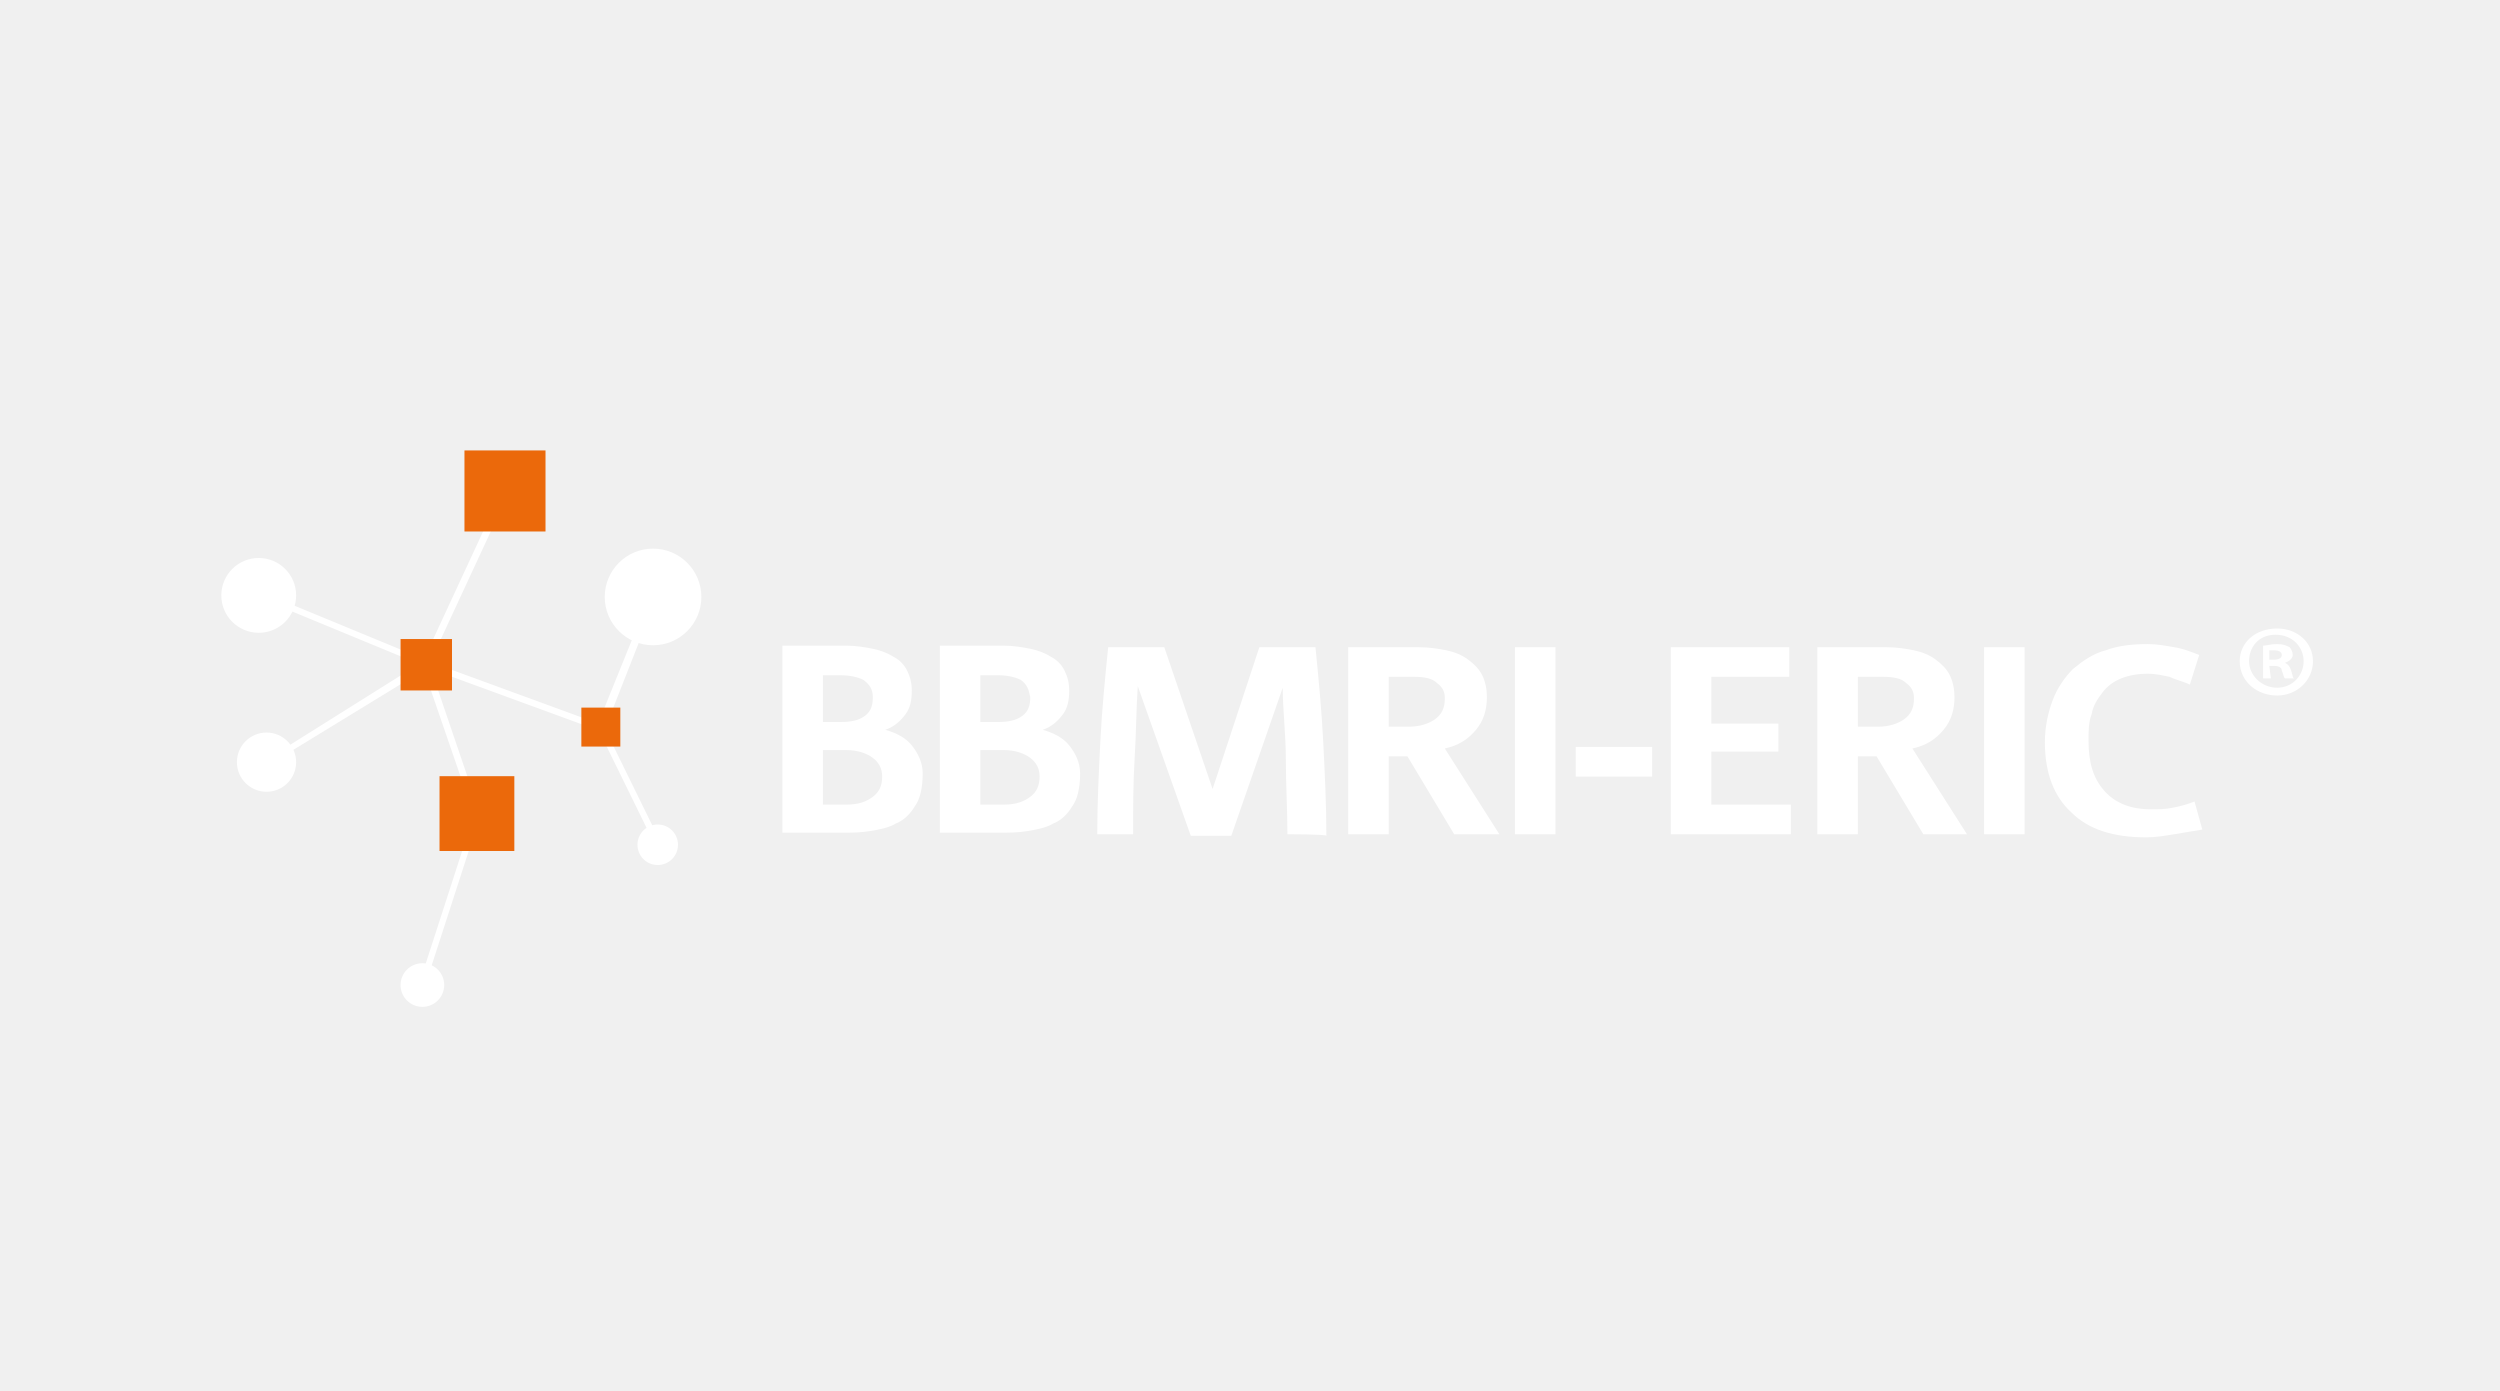
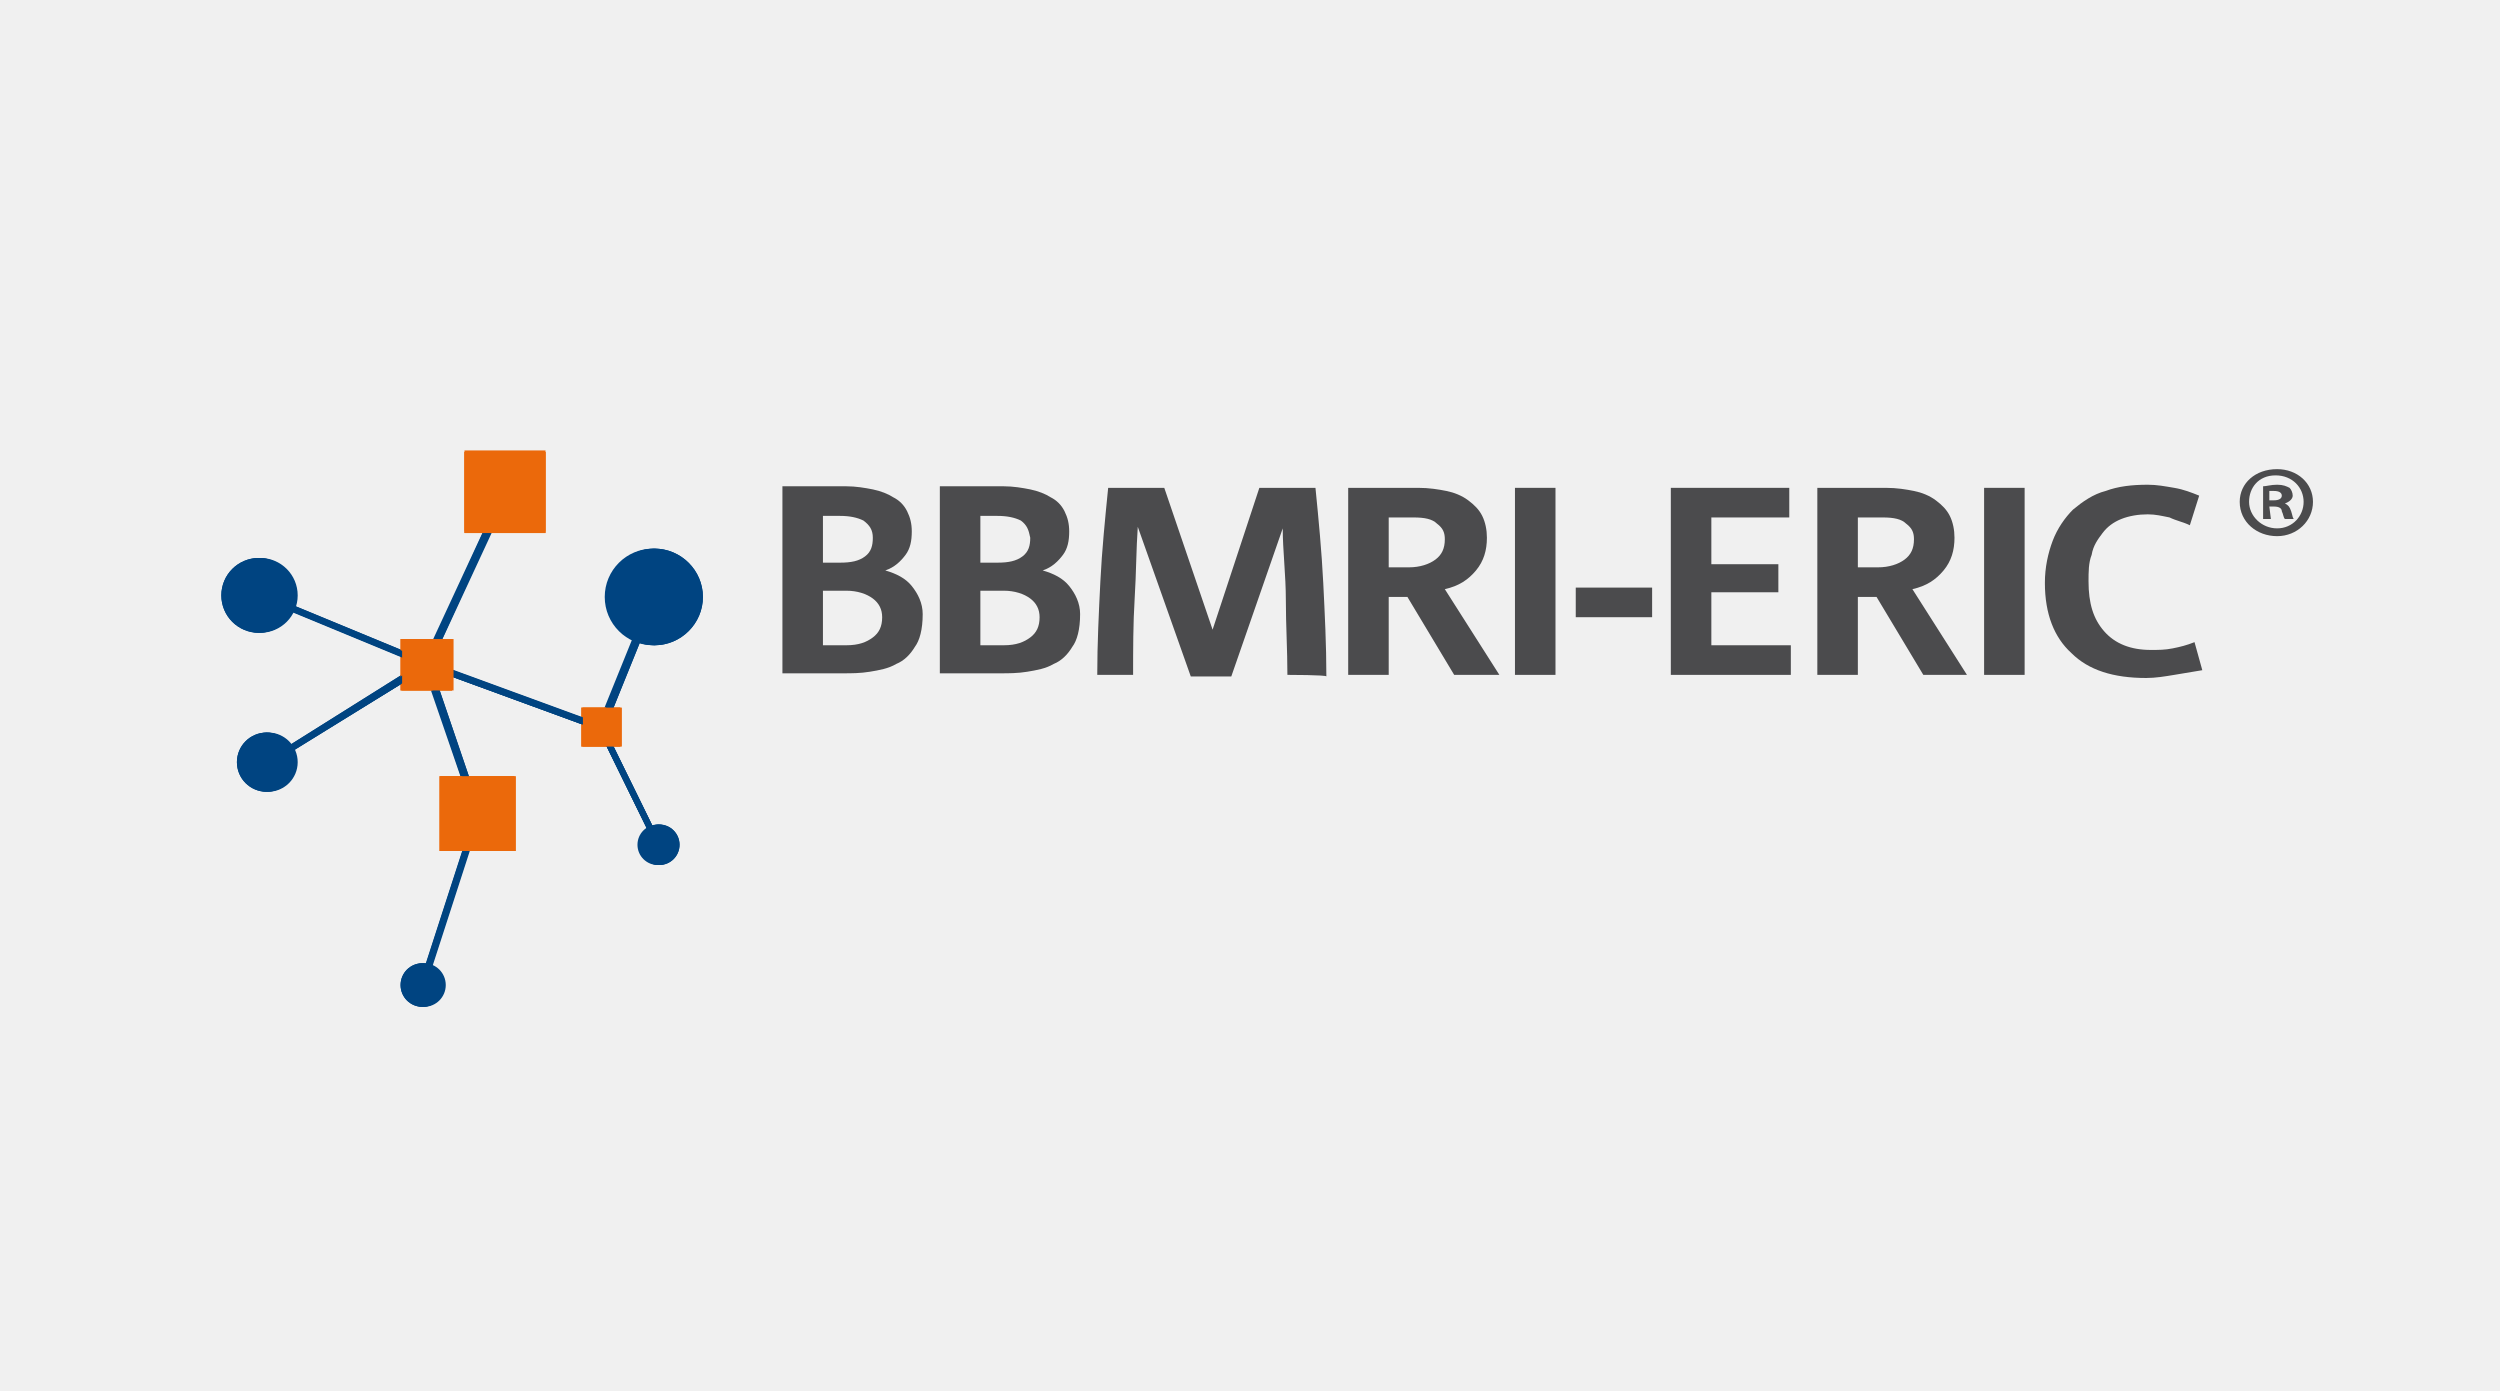
<svg xmlns="http://www.w3.org/2000/svg" version="1.1" id="Ebene_1" x="0px" y="0px" viewBox="0 0 160.4 89.2" style="enable-background:new 0 0 160.4 89.2;" xml:space="preserve">
-   <defs id="defs175">
- 		
- 		
- 		
- 		
- 		
- 	
- 	
- 	
- 
- 	
- 	
- 	
- 	
- 	
- 
- 	
- 	
- 	
- 	
- 	
- 
- 	
- 	
- 
- 	
- 	
- 	
- 	
- 	
- 
- 		
- 		
- 		
- 		
- 		
- 	
- 		
- 		
- 		
- 		
- 	
- 		
- 			
- 	
- 		
- 	
- 		
- 			
- 	
- 		
- 	
- 		
- 			
- 	
- 	
- 	
- 
- 		
- 		
- 		
- 		
- 		
- 	
- 		
- 		
- 		
- 		
- 	
- 		
- 	</defs>
-   <style type="text/css" id="style2">
+   <style type="text/css">
	.st0{fill:#004481;}
	.st1{fill:#EB690B;}
	.st2{fill:#4B4B4D;}
</style>
-   <g id="g6" style="fill:#ffffff;fill-opacity:1">
-     <rect x="23.1" y="57.5" transform="matrix(0.308,-0.9514,0.9514,0.308,-34.9265,67.3876)" class="st0" width="11.5" height="0.4" id="rect4" style="fill:#ffffff;fill-opacity:1" />
+   <g>
+     <g>
+       <rect x="23.1" y="57.5" transform="matrix(0.308 -0.9514 0.9514 0.308 -34.9265 67.3876)" class="st0" width="11.5" height="0.4" />
+     </g>
+     <g>
+       <polygon class="st0" points="30.8,52.2 27.5,42.5 27.3,42.8 38.5,46.9 38.7,47 38.8,46.8 42.1,38.4 41.7,38.2 38.3,46.6     38.6,46.5 27.4,42.4 27,42.2 27.1,42.7 30.4,52.3   " />
+     </g>
+     <g>
+       <rect x="40.2" y="46.2" transform="matrix(0.8978 -0.4403 0.4403 0.8978 -18.0861 22.9421)" class="st0" width="0.4" height="8.4" />
+     </g>
+     <g>
+       <polygon class="st0" points="17.2,49.1 27.5,42.8 27.5,42.7 27.5,42.7 32.6,31.7 32.2,31.5 27.1,42.5 27.2,42.4 17,48.8   " />
+     </g>
+     <g>
+       <rect x="21.8" y="34.6" transform="matrix(0.3818 -0.9243 0.9243 0.3818 -23.7387 45.2739)" class="st0" width="0.4" height="11.6" />
+     </g>
  </g>
-   <polygon class="st0" points="38.7,47 38.8,46.8 42.1,38.4 41.7,38.2 38.3,46.6 38.6,46.5 27.4,42.4 27,42.2 27.1,42.7 30.4,52.3 30.8,52.2 27.5,42.5 27.3,42.8 38.5,46.9 " id="polygon8" style="fill:#ffffff;fill-opacity:1" />
-   <g id="g14" style="fill:#ffffff;fill-opacity:1">
-     <rect x="40.2" y="46.2" transform="matrix(0.8978,-0.4403,0.4403,0.8978,-18.0861,22.9421)" class="st0" width="0.4" height="8.4" id="rect12" style="fill:#ffffff;fill-opacity:1" />
+   <g>
+     <g>
+       <circle class="st0" cx="27.1" cy="63.2" r="1.4" />
+       <circle class="st0" cx="41.9" cy="38.3" r="3.1" />
+       <circle class="st0" cx="42.2" cy="54.2" r="1.3" />
+       <circle class="st0" cx="17.1" cy="48.9" r="1.9" />
+       <circle class="st0" cx="16.6" cy="38.2" r="2.4" />
+     </g>
+     <g>
+       <rect x="29.8" y="28.9" class="st1" width="5.2" height="5.2" />
+       <rect x="37.3" y="45.4" class="st1" width="2.5" height="2.5" />
+       <rect x="28.2" y="49.8" class="st1" width="4.8" height="4.8" />
+       <rect x="25.7" y="41" class="st1" width="3.3" height="3.3" />
+     </g>
  </g>
-   <g id="g18" style="fill:#ffffff;fill-opacity:1">
-     <polygon class="st0" points="27.5,42.7 27.5,42.7 32.6,31.7 32.2,31.5 27.1,42.5 27.2,42.4 17,48.8 17.2,49.1 27.5,42.8 " id="polygon16" style="fill:#ffffff;fill-opacity:1" />
+   <g>
+     <g>
+       <rect x="23.1" y="57.5" transform="matrix(0.308 -0.9514 0.9514 0.308 -34.9119 67.4076)" class="st0" width="11.5" height="0.4" />
+     </g>
+     <g>
+       <polygon class="st0" points="30.9,52.2 27.6,42.5 27.3,42.8 38.5,46.9 38.7,47 38.8,46.8 42.2,38.4 41.8,38.2 38.4,46.6     38.6,46.5 27.4,42.4 27,42.2 27.2,42.7 30.4,52.3   " />
+     </g>
+     <g>
+       <rect x="40.2" y="46.3" transform="matrix(0.8979 -0.4403 0.4403 0.8979 -18.0852 22.9483)" class="st0" width="0.4" height="8.4" />
+     </g>
+     <g>
+       <polygon class="st0" points="17.3,49.1 27.5,42.8 27.5,42.7 27.6,42.7 32.6,31.7 32.2,31.5 27.2,42.5 27.2,42.4 17,48.8   " />
+     </g>
+     <g>
+       <rect x="21.8" y="34.6" transform="matrix(0.3819 -0.9242 0.9242 0.3819 -23.7267 45.2834)" class="st0" width="0.4" height="11.6" />
+     </g>
  </g>
-   <g id="g22" style="fill:#ffffff;fill-opacity:1">
-     <rect x="21.8" y="34.6" transform="matrix(0.3818,-0.9243,0.9243,0.3818,-23.7387,45.2739)" class="st0" width="0.4" height="11.6" id="rect20" style="fill:#ffffff;fill-opacity:1" />
+   <g>
+     <g>
+       <circle class="st0" cx="27.1" cy="63.2" r="1.4" />
+       <path class="st0" d="M38.9,38.3c0,1.7,1.4,3.1,3.1,3.1s3.1-1.4,3.1-3.1c0-1.7-1.4-3.1-3.1-3.1S38.9,36.6,38.9,38.3z" />
+       <circle class="st0" cx="42.3" cy="54.2" r="1.3" />
+       <circle class="st0" cx="17.1" cy="48.9" r="1.9" />
+       <circle class="st0" cx="16.6" cy="38.2" r="2.4" />
+     </g>
+     <g>
+       <rect x="29.8" y="29" class="st1" width="5.2" height="5.2" />
+       <rect x="37.3" y="45.4" class="st1" width="2.5" height="2.5" />
+       <rect x="28.2" y="49.8" class="st1" width="4.8" height="4.8" />
+       <rect x="25.7" y="41" class="st1" width="3.3" height="3.3" />
+     </g>
  </g>
-   <circle class="st0" cx="27.1" cy="63.2" r="1.4" id="circle26" style="fill:#ffffff;fill-opacity:1" />
-   <circle class="st0" cx="41.9" cy="38.3" r="3.1" id="circle28" style="fill:#ffffff;fill-opacity:1" />
-   <circle class="st0" cx="42.2" cy="54.2" r="1.3" id="circle30" style="fill:#ffffff;fill-opacity:1" />
-   <circle class="st0" cx="17.1" cy="48.9" r="1.9" id="circle32" style="fill:#ffffff;fill-opacity:1" />
-   <circle class="st0" cx="16.6" cy="38.2" r="2.4" id="circle34" style="fill:#ffffff;fill-opacity:1" />
-   <rect x="29.8" y="28.9" class="st1" width="5.2" height="5.2" id="rect38" />
-   <rect x="37.3" y="45.4" class="st1" width="2.5" height="2.5" id="rect40" />
-   <rect x="28.2" y="49.8" class="st1" width="4.8" height="4.8" id="rect42" />
-   <rect x="25.7" y="41" class="st1" width="3.3" height="3.3" id="rect44" />
-   <g id="g170" transform="translate(0,10.22447)" style="fill:#ffffff;fill-opacity:1">
-     <g id="g164" style="fill:#ffffff;fill-opacity:1">
-       <g id="g162" style="fill:#ffffff;fill-opacity:1">
-         <path class="st2" d="m 58.7,41.5 c -0.3,0.5 -0.7,0.9 -1.2,1.1 -0.5,0.3 -1.1,0.4 -1.7,0.5 -0.6,0.1 -1.2,0.1 -1.7,0.1 h -3.9 v -12 h 4.1 c 0.6,0 1.2,0.1 1.7,0.2 0.5,0.1 1,0.3 1.3,0.5 0.4,0.2 0.7,0.5 0.9,0.9 0.2,0.4 0.3,0.8 0.3,1.3 0,0.6 -0.1,1.1 -0.4,1.5 -0.3,0.4 -0.7,0.8 -1.3,1 0.7,0.2 1.3,0.5 1.7,1 0.4,0.5 0.7,1.1 0.7,1.8 0,1 -0.2,1.7 -0.5,2.1 z M 55.4,33.4 C 55,33.2 54.5,33.1 53.9,33.1 h -1.1 v 3 h 1.1 c 0.7,0 1.2,-0.1 1.6,-0.4 C 55.9,35.4 56,35 56,34.5 56,34 55.8,33.7 55.4,33.4 Z m 0.6,5 c -0.4,-0.3 -1,-0.5 -1.7,-0.5 h -1.5 v 3.5 h 1.5 c 0.8,0 1.3,-0.2 1.7,-0.5 0.4,-0.3 0.6,-0.7 0.6,-1.3 0,-0.5 -0.2,-0.9 -0.6,-1.2 z" id="path142" style="fill:#ffffff;fill-opacity:1" />
-         <path class="st2" d="m 68.8,41.5 c -0.3,0.5 -0.7,0.9 -1.2,1.1 -0.5,0.3 -1.1,0.4 -1.7,0.5 -0.6,0.1 -1.2,0.1 -1.7,0.1 h -3.9 v -12 h 4.1 c 0.6,0 1.2,0.1 1.7,0.2 0.5,0.1 1,0.3 1.3,0.5 0.4,0.2 0.7,0.5 0.9,0.9 0.2,0.4 0.3,0.8 0.3,1.3 0,0.6 -0.1,1.1 -0.4,1.5 -0.3,0.4 -0.7,0.8 -1.3,1 0.7,0.2 1.3,0.5 1.7,1 0.4,0.5 0.7,1.1 0.7,1.8 0,1 -0.2,1.7 -0.5,2.1 z M 65.5,33.4 C 65.1,33.2 64.6,33.1 64,33.1 h -1.1 v 3 H 64 c 0.7,0 1.2,-0.1 1.6,-0.4 C 66,35.4 66.1,35 66.1,34.5 66,34 65.9,33.7 65.5,33.4 Z m 0.6,5 c -0.4,-0.3 -1,-0.5 -1.7,-0.5 h -1.5 v 3.5 h 1.5 c 0.8,0 1.3,-0.2 1.7,-0.5 0.4,-0.3 0.6,-0.7 0.6,-1.3 0,-0.5 -0.2,-0.9 -0.6,-1.2 z" id="path144" style="fill:#ffffff;fill-opacity:1" />
-         <path class="st2" d="m 82.6,43.3 c 0,-1.6 -0.1,-3.2 -0.1,-4.8 0,-1.6 -0.2,-3.2 -0.2,-4.6 v 0 L 79,43.4 H 76.4 L 73,33.8 v 0 c -0.1,1.4 -0.1,3 -0.2,4.6 -0.1,1.6 -0.1,3.3 -0.1,4.9 h -2.3 c 0,-2 0.1,-4 0.2,-6 0.1,-2 0.3,-4 0.5,-6 h 3.6 l 3.1,9.1 v 0 l 3,-9.1 h 3.6 c 0.2,2 0.4,4.1 0.5,6.1 0.1,2 0.2,4 0.2,6 0,-0.1 -2.5,-0.1 -2.5,-0.1 z" id="path146" style="fill:#ffffff;fill-opacity:1" />
-         <path class="st2" d="m 93.3,43.3 -3,-5 h -1.2 v 5 h -2.6 v -12 H 91 c 0.7,0 1.3,0.1 1.8,0.2 0.5,0.1 1,0.3 1.4,0.6 0.4,0.3 0.7,0.6 0.9,1 0.2,0.4 0.3,0.9 0.3,1.4 0,0.8 -0.2,1.5 -0.7,2.1 -0.5,0.6 -1.1,1 -2,1.2 l 3.5,5.5 z m -1.1,-9.7 c -0.3,-0.3 -0.8,-0.4 -1.5,-0.4 h -1.6 v 3.2 h 1.3 c 0.7,0 1.3,-0.2 1.7,-0.5 0.4,-0.3 0.6,-0.7 0.6,-1.3 0,-0.4 -0.1,-0.7 -0.5,-1 z" id="path148" style="fill:#ffffff;fill-opacity:1" />
-         <path class="st2" d="m 97.2,43.3 v -12 h 2.6 v 12 z" id="path150" style="fill:#ffffff;fill-opacity:1" />
-         <path class="st2" d="m 101.1,39.6 v -1.9 h 4.9 v 1.9 z" id="path152" style="fill:#ffffff;fill-opacity:1" />
-         <path class="st2" d="m 107.2,43.3 v -12 h 7.6 v 1.9 h -5 v 3 h 4.3 V 38 h -4.3 v 3.4 h 5.1 v 1.9 z" id="path154" style="fill:#ffffff;fill-opacity:1" />
-         <path class="st2" d="m 123.4,43.3 -3,-5 h -1.2 v 5 h -2.6 v -12 h 4.4 c 0.7,0 1.3,0.1 1.8,0.2 0.5,0.1 1,0.3 1.4,0.6 0.4,0.3 0.7,0.6 0.9,1 0.2,0.4 0.3,0.9 0.3,1.4 0,0.8 -0.2,1.5 -0.7,2.1 -0.5,0.6 -1.1,1 -2,1.2 l 3.5,5.5 z m -1.1,-9.7 c -0.3,-0.3 -0.8,-0.4 -1.5,-0.4 h -1.6 v 3.2 h 1.3 c 0.7,0 1.3,-0.2 1.7,-0.5 0.4,-0.3 0.6,-0.7 0.6,-1.3 0,-0.4 -0.1,-0.7 -0.5,-1 z" id="path156" style="fill:#ffffff;fill-opacity:1" />
-         <path class="st2" d="m 127.3,43.3 v -12 h 2.6 v 12 z" id="path158" style="fill:#ffffff;fill-opacity:1" />
-         <path class="st2" d="m 139.5,43.3 c -0.6,0.1 -1.2,0.2 -1.8,0.2 -2.1,0 -3.7,-0.5 -4.8,-1.6 -1.1,-1 -1.7,-2.5 -1.7,-4.5 0,-1 0.2,-1.9 0.5,-2.7 0.3,-0.8 0.8,-1.5 1.3,-2 0.6,-0.5 1.3,-1 2.1,-1.2 0.8,-0.3 1.7,-0.4 2.7,-0.4 0.6,0 1.1,0.1 1.7,0.2 0.6,0.1 1.1,0.3 1.6,0.5 l -0.6,1.9 c -0.4,-0.2 -0.9,-0.3 -1.3,-0.5 -0.5,-0.1 -0.9,-0.2 -1.4,-0.2 -0.6,0 -1.2,0.1 -1.7,0.3 -0.5,0.2 -0.9,0.5 -1.2,0.9 -0.3,0.4 -0.6,0.8 -0.7,1.4 -0.2,0.5 -0.2,1.1 -0.2,1.7 0,1.4 0.3,2.4 1,3.2 0.7,0.8 1.7,1.2 3,1.2 0.5,0 0.9,0 1.4,-0.1 0.5,-0.1 0.9,-0.2 1.4,-0.4 l 0.5,1.8 c -0.6,0.1 -1.2,0.2 -1.8,0.3 z" id="path160" style="fill:#ffffff;fill-opacity:1" />
+   <g>
+     <g>
+       <rect x="23.2" y="57.5" transform="matrix(0.308 -0.9514 0.9514 0.308 -34.8785 67.4519)" class="st0" width="11.5" height="0.4" />
+     </g>
+     <g>
+       <polygon class="st0" points="30.9,52.2 27.6,42.5 27.3,42.8 38.5,46.9 38.7,47 38.8,46.8 42.2,38.4 41.8,38.2 38.4,46.6     38.7,46.5 27.5,42.4 27,42.2 27.2,42.7 30.5,52.3   " />
+     </g>
+     <g>
+       <rect x="40.2" y="46.3" transform="matrix(0.8979 -0.4403 0.4403 0.8979 -18.0804 22.969)" class="st0" width="0.4" height="8.4" />
+     </g>
+     <g>
+       <polygon class="st0" points="17.3,49.1 27.5,42.8 27.6,42.7 27.6,42.7 32.7,31.7 32.3,31.5 27.2,42.5 27.3,42.4 17.1,48.8   " />
+     </g>
+     <g>
+       <rect x="21.8" y="34.6" transform="matrix(0.3819 -0.9242 0.9242 0.3819 -23.6979 45.3258)" class="st0" width="0.4" height="11.6" />
+     </g>
+   </g>
+   <g>
+     <g>
+       <circle class="st0" cx="27.2" cy="63.2" r="1.4" />
+       <path class="st0" d="M38.9,38.3c0,1.7,1.4,3.1,3.1,3.1s3.1-1.4,3.1-3.1c0-1.7-1.4-3.1-3.1-3.1S38.9,36.6,38.9,38.3z" />
+       <circle class="st0" cx="42.3" cy="54.2" r="1.3" />
+       <circle class="st0" cx="17.2" cy="48.9" r="1.9" />
+       <circle class="st0" cx="16.7" cy="38.2" r="2.4" />
+     </g>
+     <g>
+       <rect x="29.8" y="29" class="st1" width="5.2" height="5.2" />
+       <rect x="37.4" y="45.4" class="st1" width="2.5" height="2.5" />
+       <rect x="28.3" y="49.8" class="st1" width="4.8" height="4.8" />
+       <rect x="25.8" y="41" class="st1" width="3.3" height="3.3" />
+     </g>
+   </g>
+   <g>
+     <g>
+       <g>
+         <path class="st2" d="M58.7,41.5c-0.3,0.5-0.7,0.9-1.2,1.1c-0.5,0.3-1.1,0.4-1.7,0.5c-0.6,0.1-1.2,0.1-1.7,0.1h-3.9v-12h4.1     c0.6,0,1.2,0.1,1.7,0.2c0.5,0.1,1,0.3,1.3,0.5c0.4,0.2,0.7,0.5,0.9,0.9c0.2,0.4,0.3,0.8,0.3,1.3c0,0.6-0.1,1.1-0.4,1.5     c-0.3,0.4-0.7,0.8-1.3,1c0.7,0.2,1.3,0.5,1.7,1c0.4,0.5,0.7,1.1,0.7,1.8C59.2,40.4,59,41.1,58.7,41.5z M55.4,33.4     c-0.4-0.2-0.9-0.3-1.5-0.3h-1.1v3h1.1c0.7,0,1.2-0.1,1.6-0.4s0.5-0.7,0.5-1.2C56,34,55.8,33.7,55.4,33.4z M56,38.4     c-0.4-0.3-1-0.5-1.7-0.5h-1.5v3.5h1.5c0.8,0,1.3-0.2,1.7-0.5c0.4-0.3,0.6-0.7,0.6-1.3C56.6,39.1,56.4,38.7,56,38.4z" />
+         <path class="st2" d="M68.8,41.5c-0.3,0.5-0.7,0.9-1.2,1.1c-0.5,0.3-1.1,0.4-1.7,0.5c-0.6,0.1-1.2,0.1-1.7,0.1h-3.9v-12h4.1     c0.6,0,1.2,0.1,1.7,0.2c0.5,0.1,1,0.3,1.3,0.5c0.4,0.2,0.7,0.5,0.9,0.9c0.2,0.4,0.3,0.8,0.3,1.3c0,0.6-0.1,1.1-0.4,1.5     c-0.3,0.4-0.7,0.8-1.3,1c0.7,0.2,1.3,0.5,1.7,1c0.4,0.5,0.7,1.1,0.7,1.8C69.3,40.4,69.1,41.1,68.8,41.5z M65.5,33.4     c-0.4-0.2-0.9-0.3-1.5-0.3h-1.1v3h1.1c0.7,0,1.2-0.1,1.6-0.4c0.4-0.3,0.5-0.7,0.5-1.2C66,34,65.9,33.7,65.5,33.4z M66.1,38.4     c-0.4-0.3-1-0.5-1.7-0.5h-1.5v3.5h1.5c0.8,0,1.3-0.2,1.7-0.5c0.4-0.3,0.6-0.7,0.6-1.3C66.7,39.1,66.5,38.7,66.1,38.4z" />
+         <path class="st2" d="M82.6,43.3c0-1.6-0.1-3.2-0.1-4.8s-0.2-3.2-0.2-4.6h0l-3.3,9.5h-2.6L73,33.8h0c-0.1,1.4-0.1,3-0.2,4.6     c-0.1,1.6-0.1,3.3-0.1,4.9h-2.3c0-2,0.1-4,0.2-6s0.3-4,0.5-6h3.6l3.1,9.1h0l3-9.1h3.6c0.2,2,0.4,4.1,0.5,6.1c0.1,2,0.2,4,0.2,6     C85.1,43.3,82.6,43.3,82.6,43.3z" />
+         <path class="st2" d="M93.3,43.3l-3-5h-1.2v5h-2.6v-12H91c0.7,0,1.3,0.1,1.8,0.2s1,0.3,1.4,0.6s0.7,0.6,0.9,1     c0.2,0.4,0.3,0.9,0.3,1.4c0,0.8-0.2,1.5-0.7,2.1s-1.1,1-2,1.2l3.5,5.5L93.3,43.3L93.3,43.3z M92.2,33.6c-0.3-0.3-0.8-0.4-1.5-0.4     h-1.6v3.2h1.3c0.7,0,1.3-0.2,1.7-0.5c0.4-0.3,0.6-0.7,0.6-1.3C92.7,34.2,92.6,33.9,92.2,33.6z" />
+         <path class="st2" d="M97.2,43.3v-12h2.6v12L97.2,43.3L97.2,43.3z" />
+         <path class="st2" d="M101.1,39.6v-1.9h4.9v1.9L101.1,39.6L101.1,39.6z" />
+         <path class="st2" d="M107.2,43.3v-12h7.6v1.9h-5v3h4.3V38h-4.3v3.4h5.1v1.9L107.2,43.3L107.2,43.3z" />
+         <path class="st2" d="M123.4,43.3l-3-5h-1.2v5h-2.6v-12h4.4c0.7,0,1.3,0.1,1.8,0.2s1,0.3,1.4,0.6c0.4,0.3,0.7,0.6,0.9,1     c0.2,0.4,0.3,0.9,0.3,1.4c0,0.8-0.2,1.5-0.7,2.1s-1.1,1-2,1.2l3.5,5.5L123.4,43.3L123.4,43.3z M122.3,33.6     c-0.3-0.3-0.8-0.4-1.5-0.4h-1.6v3.2h1.3c0.7,0,1.3-0.2,1.7-0.5c0.4-0.3,0.6-0.7,0.6-1.3C122.8,34.2,122.7,33.9,122.3,33.6z" />
+         <path class="st2" d="M127.3,43.3v-12h2.6v12L127.3,43.3L127.3,43.3z" />
+         <path class="st2" d="M139.5,43.3c-0.6,0.1-1.2,0.2-1.8,0.2c-2.1,0-3.7-0.5-4.8-1.6c-1.1-1-1.7-2.5-1.7-4.5c0-1,0.2-1.9,0.5-2.7     c0.3-0.8,0.8-1.5,1.3-2c0.6-0.5,1.3-1,2.1-1.2c0.8-0.3,1.7-0.4,2.7-0.4c0.6,0,1.1,0.1,1.7,0.2c0.6,0.1,1.1,0.3,1.6,0.5l-0.6,1.9     c-0.4-0.2-0.9-0.3-1.3-0.5c-0.5-0.1-0.9-0.2-1.4-0.2c-0.6,0-1.2,0.1-1.7,0.3c-0.5,0.2-0.9,0.5-1.2,0.9c-0.3,0.4-0.6,0.8-0.7,1.4     c-0.2,0.5-0.2,1.1-0.2,1.7c0,1.4,0.3,2.4,1,3.2c0.7,0.8,1.7,1.2,3,1.2c0.5,0,0.9,0,1.4-0.1c0.5-0.1,0.9-0.2,1.4-0.4l0.5,1.8     C140.7,43.1,140.1,43.2,139.5,43.3z" />
      </g>
    </g>
-     <g id="g168" style="fill:#ffffff;fill-opacity:1">
-       <path class="st2" d="m 148.4,32.2 c 0,1.2 -1,2.2 -2.3,2.2 -1.3,0 -2.4,-0.9 -2.4,-2.2 0,-1.2 1,-2.1 2.4,-2.1 1.3,0 2.3,0.9 2.3,2.1 z m -4.1,0 c 0,0.9 0.8,1.7 1.8,1.7 1,0 1.7,-0.8 1.7,-1.7 0,-0.9 -0.7,-1.7 -1.8,-1.7 -1.1,0 -1.7,0.8 -1.7,1.7 z m 1.4,1.1 h -0.5 v -2.1 c 0.2,0 0.5,-0.1 0.9,-0.1 0.4,0 0.6,0.1 0.8,0.2 0.1,0.1 0.2,0.3 0.2,0.5 0,0.2 -0.2,0.4 -0.5,0.5 v 0 c 0.2,0.1 0.3,0.2 0.4,0.5 0.1,0.3 0.1,0.5 0.2,0.5 h -0.6 c -0.1,-0.1 -0.1,-0.3 -0.2,-0.5 0,-0.2 -0.2,-0.3 -0.5,-0.3 h -0.3 z m 0,-1.2 h 0.2 c 0.3,0 0.5,-0.1 0.5,-0.3 0,-0.2 -0.2,-0.3 -0.5,-0.3 -0.1,0 -0.2,0 -0.3,0 v 0.6 z" id="path166" style="fill:#ffffff;fill-opacity:1" />
+     <g>
+       <path class="st2" d="M148.4,32.2c0,1.2-1,2.2-2.3,2.2c-1.3,0-2.4-0.9-2.4-2.2c0-1.2,1-2.1,2.4-2.1C147.4,30.1,148.4,31,148.4,32.2    z M144.3,32.2c0,0.9,0.8,1.7,1.8,1.7c1,0,1.7-0.8,1.7-1.7c0-0.9-0.7-1.7-1.8-1.7S144.3,31.3,144.3,32.2z M145.7,33.3h-0.5v-2.1    c0.2,0,0.5-0.1,0.9-0.1c0.4,0,0.6,0.1,0.8,0.2c0.1,0.1,0.2,0.3,0.2,0.5c0,0.2-0.2,0.4-0.5,0.5v0c0.2,0.1,0.3,0.2,0.4,0.5    c0.1,0.3,0.1,0.5,0.2,0.5h-0.6c-0.1-0.1-0.1-0.3-0.2-0.5c0-0.2-0.2-0.3-0.5-0.3h-0.3L145.7,33.3L145.7,33.3z M145.7,32.1h0.2    c0.3,0,0.5-0.1,0.5-0.3c0-0.2-0.2-0.3-0.5-0.3c-0.1,0-0.2,0-0.3,0V32.1z" />
    </g>
  </g>
</svg>
